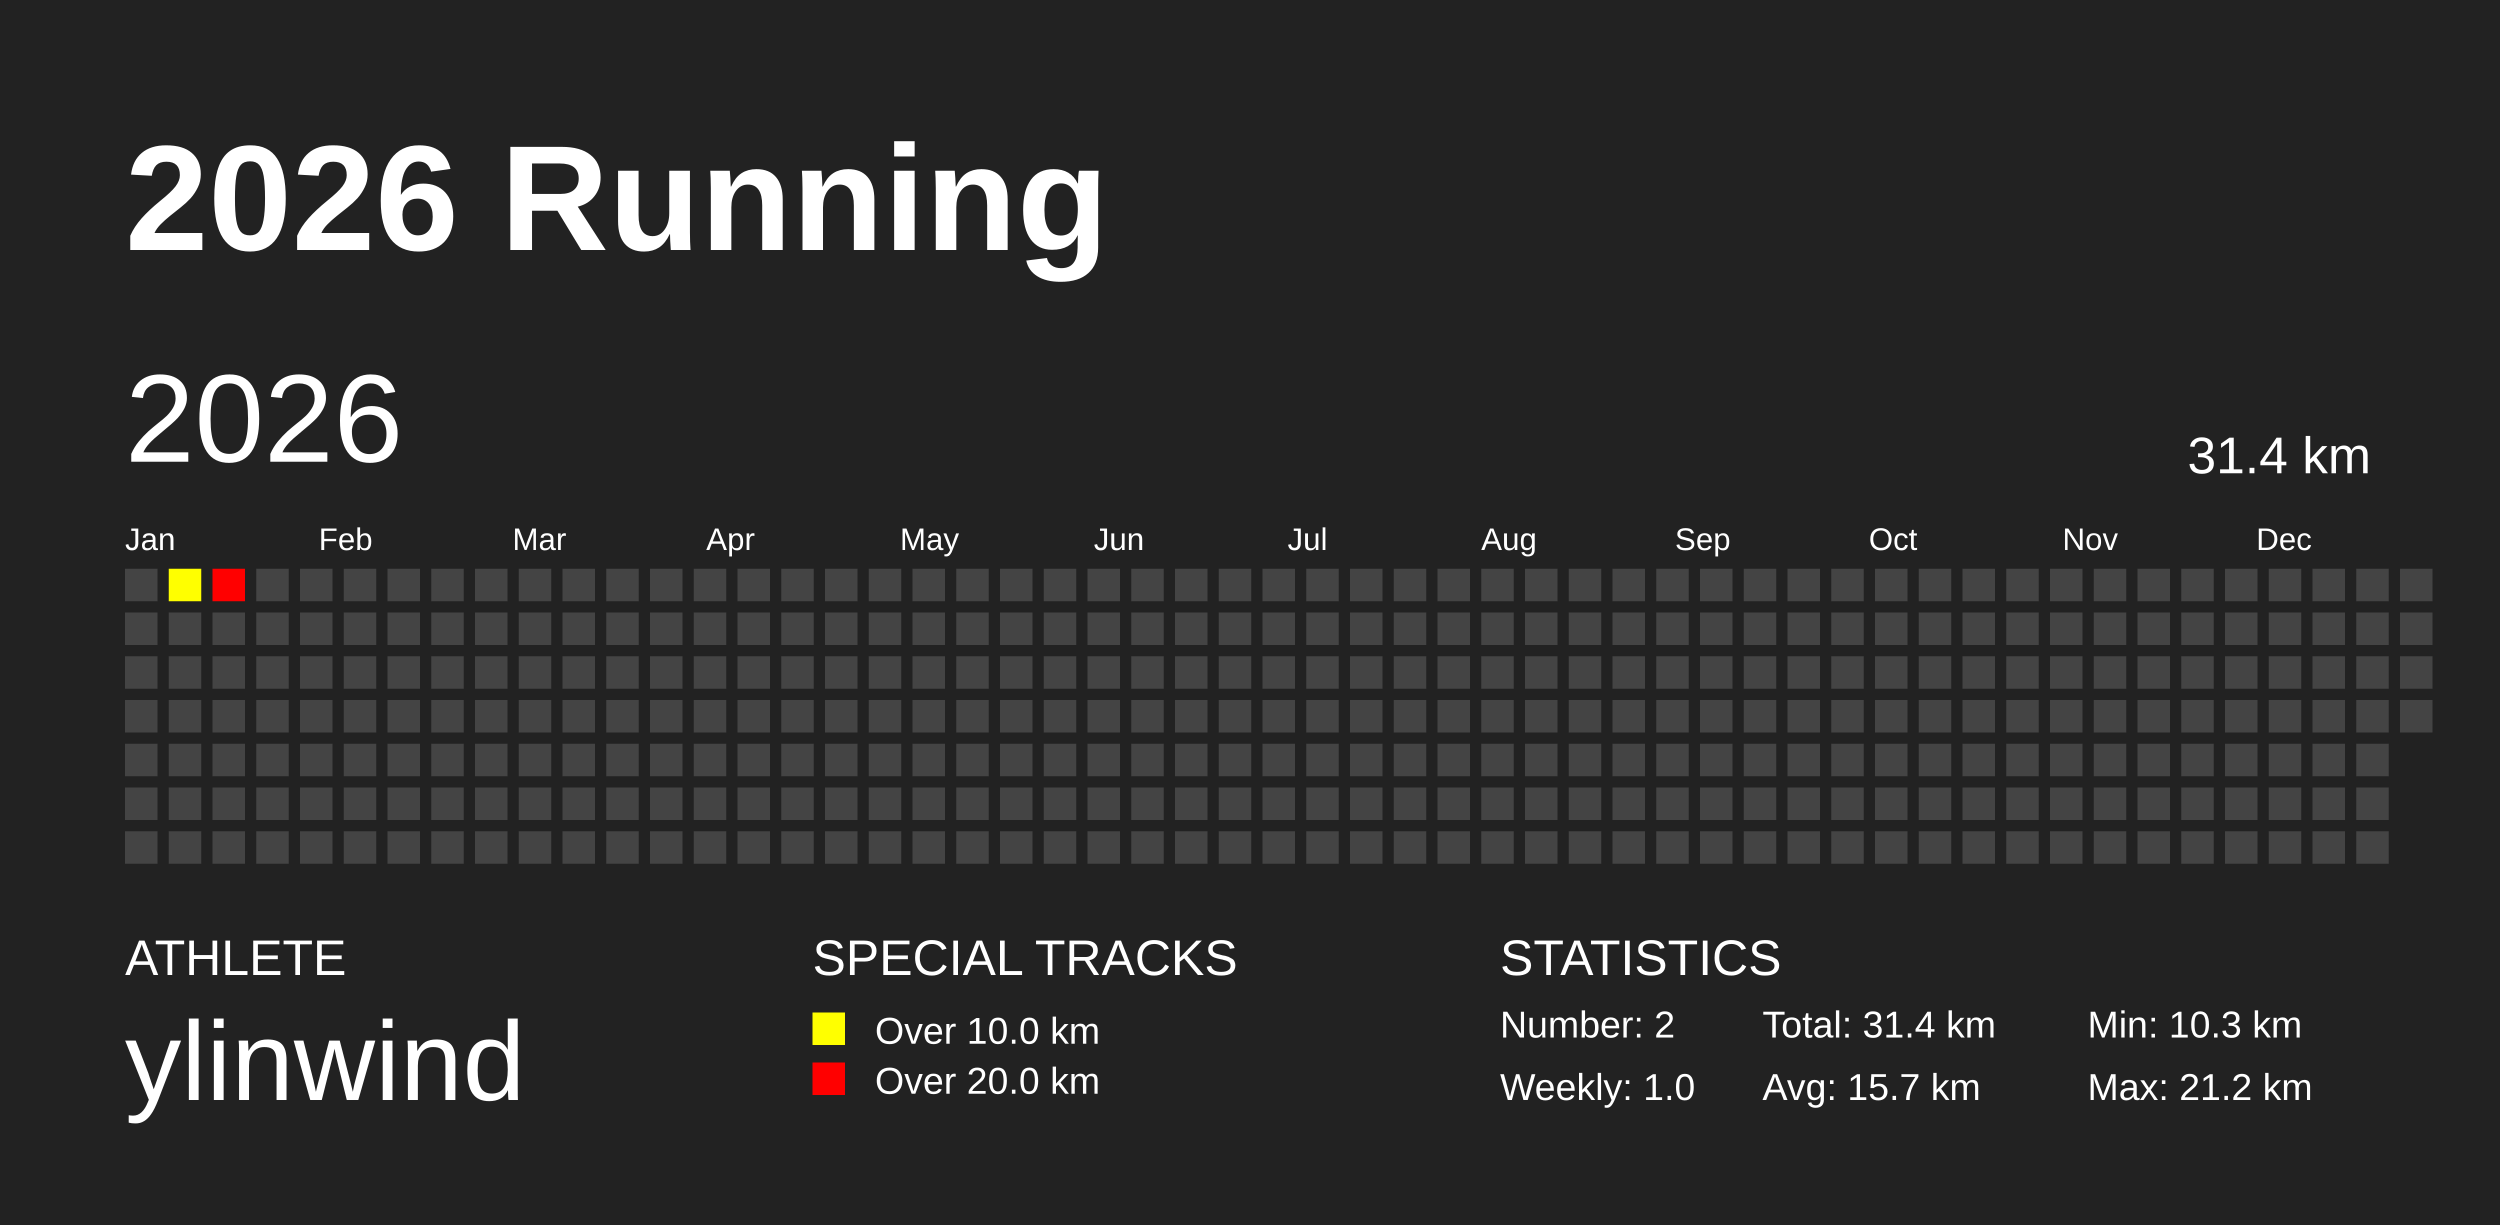
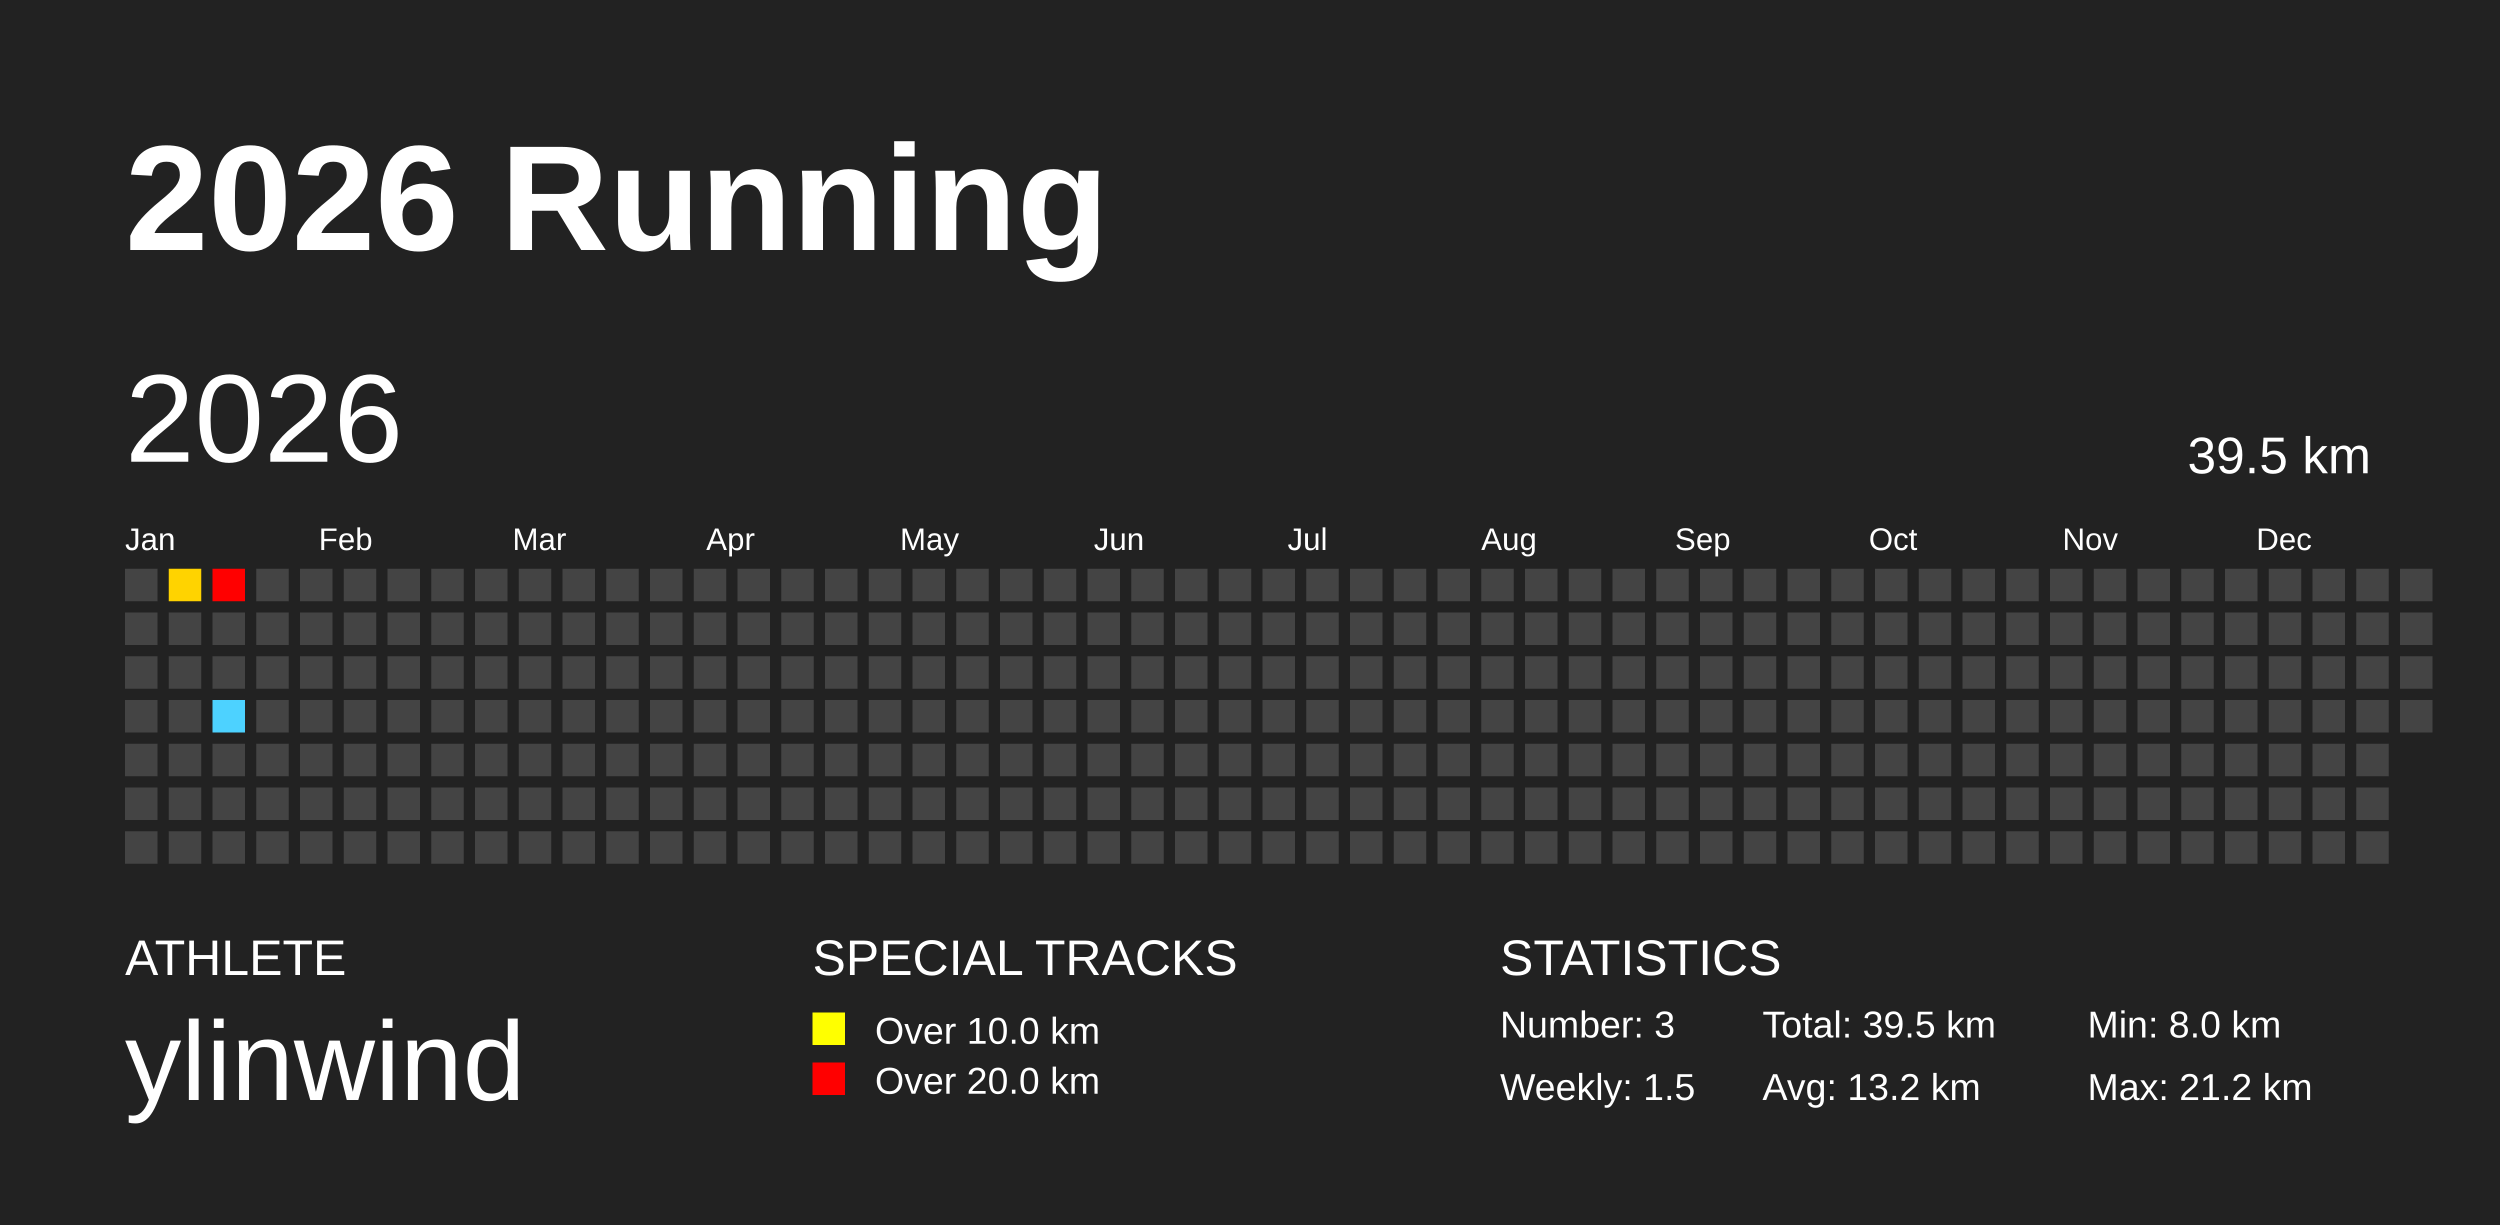
<svg xmlns="http://www.w3.org/2000/svg" baseProfile="full" height="98mm" version="1.1" viewBox="0,0,200,98" width="200mm">
  <defs />
  <rect fill="#222222" height="98" width="200" x="0" y="0" />
  <text fill="#FFFFFF" style="font-size:12px; font-family:Arial; font-weight:bold;" x="10" y="20">2026 Running</text>
  <text fill="#FFFFFF" style="font-size:4px; font-family:Arial" x="10" y="78">ATHLETE</text>
  <text fill="#FFFFFF" style="font-size:9px; font-family:Arial" x="10" y="88">ylinwind</text>
  <text fill="#FFFFFF" style="font-size:4px; font-family:Arial" x="65" y="78">SPECIAL TRACKS</text>
  <rect fill="yellow" height="2.6" width="2.6" x="65" y="81" />
  <text fill="#FFFFFF" style="font-size:3px; font-family:Arial" x="70" y="83.5">Over 10.0 km</text>
  <rect fill="red" height="2.6" width="2.6" x="65" y="85" />
  <text fill="#FFFFFF" style="font-size:3px; font-family:Arial" x="70" y="87.5">Over 20.0 km</text>
  <text fill="#FFFFFF" style="font-size:4px; font-family:Arial" x="120" y="78">STATISTICS</text>
-   <text fill="#FFFFFF" style="font-size:3px; font-family:Arial" x="120" y="83">Number: 2</text>
-   <text fill="#FFFFFF" style="font-size:3px; font-family:Arial" x="120" y="88">Weekly: 1.0</text>
-   <text fill="#FFFFFF" style="font-size:3px; font-family:Arial" x="141" y="83">Total: 31.4 km</text>
-   <text fill="#FFFFFF" style="font-size:3px; font-family:Arial" x="141" y="88">Avg: 15.7 km</text>
-   <text fill="#FFFFFF" style="font-size:3px; font-family:Arial" x="167" y="83">Min: 10.3 km</text>
+   <text fill="#FFFFFF" style="font-size:3px; font-family:Arial" x="120" y="83">Number: 3</text>
+   <text fill="#FFFFFF" style="font-size:3px; font-family:Arial" x="120" y="88">Weekly: 1.5</text>
+   <text fill="#FFFFFF" style="font-size:3px; font-family:Arial" x="141" y="83">Total: 39.5 km</text>
+   <text fill="#FFFFFF" style="font-size:3px; font-family:Arial" x="141" y="88">Avg: 13.2 km</text>
+   <text fill="#FFFFFF" style="font-size:3px; font-family:Arial" x="167" y="83">Min: 8.0 km</text>
  <text fill="#FFFFFF" style="font-size:3px; font-family:Arial" x="167" y="88">Max: 21.2 km</text>
  <text dominant-baseline="hanging" fill="#FFFFFF" style="font-size:10.0px; font-family:Arial;" x="10" y="30">2026</text>
-   <text dominant-baseline="hanging" fill="#FFFFFF" style="font-size:4.125px; font-family:Arial;" x="175" y="35">31.4 km</text>
+   <text dominant-baseline="hanging" fill="#FFFFFF" style="font-size:4.125px; font-family:Arial;" x="175" y="35">39.5 km</text>
  <text fill="#FFFFFF" style="font-size:2.5px; font-family:Arial" x="10.0" y="44">Jan</text>
  <text fill="#FFFFFF" style="font-size:2.5px; font-family:Arial" x="25.5" y="44">Feb</text>
  <text fill="#FFFFFF" style="font-size:2.5px; font-family:Arial" x="41.0" y="44">Mar</text>
  <text fill="#FFFFFF" style="font-size:2.5px; font-family:Arial" x="56.5" y="44">Apr</text>
  <text fill="#FFFFFF" style="font-size:2.5px; font-family:Arial" x="72.0" y="44">May</text>
  <text fill="#FFFFFF" style="font-size:2.5px; font-family:Arial" x="87.5" y="44">Jun</text>
  <text fill="#FFFFFF" style="font-size:2.5px; font-family:Arial" x="103.0" y="44">Jul</text>
  <text fill="#FFFFFF" style="font-size:2.5px; font-family:Arial" x="118.5" y="44">Aug</text>
  <text fill="#FFFFFF" style="font-size:2.5px; font-family:Arial" x="134.0" y="44">Sep</text>
  <text fill="#FFFFFF" style="font-size:2.5px; font-family:Arial" x="149.5" y="44">Oct</text>
  <text fill="#FFFFFF" style="font-size:2.5px; font-family:Arial" x="165.0" y="44">Nov</text>
  <text fill="#FFFFFF" style="font-size:2.5px; font-family:Arial" x="180.5" y="44">Dec</text>
  <rect fill="#444444" height="2.6" width="2.6" x="10.0" y="45.5" />
  <rect fill="#444444" height="2.6" width="2.6" x="10.0" y="49.0" />
  <rect fill="#444444" height="2.6" width="2.6" x="10.0" y="52.5" />
  <rect fill="#444444" height="2.6" width="2.6" x="10.0" y="56.0" />
  <rect fill="#444444" height="2.6" width="2.6" x="10.0" y="59.5" />
  <rect fill="#444444" height="2.6" width="2.6" x="10.0" y="63.0" />
  <rect fill="#444444" height="2.6" width="2.6" x="10.0" y="66.5" />
-   <rect fill="#ffff00" height="2.6" width="2.6" x="13.5" y="45.5" />
+   <rect fill="#ffd300" height="2.6" width="2.6" x="13.5" y="45.5" />
  <rect fill="#444444" height="2.6" width="2.6" x="13.5" y="49.0" />
  <rect fill="#444444" height="2.6" width="2.6" x="13.5" y="52.5" />
  <rect fill="#444444" height="2.6" width="2.6" x="13.5" y="56.0" />
  <rect fill="#444444" height="2.6" width="2.6" x="13.5" y="59.5" />
  <rect fill="#444444" height="2.6" width="2.6" x="13.5" y="63.0" />
  <rect fill="#444444" height="2.6" width="2.6" x="13.5" y="66.5" />
  <rect fill="red" height="2.6" width="2.6" x="17.0" y="45.5" />
  <rect fill="#444444" height="2.6" width="2.6" x="17.0" y="49.0" />
  <rect fill="#444444" height="2.6" width="2.6" x="17.0" y="52.5" />
-   <rect fill="#444444" height="2.6" width="2.6" x="17.0" y="56.0" />
+   <rect fill="#4dd2ff" height="2.6" width="2.6" x="17.0" y="56.0" />
  <rect fill="#444444" height="2.6" width="2.6" x="17.0" y="59.5" />
  <rect fill="#444444" height="2.6" width="2.6" x="17.0" y="63.0" />
  <rect fill="#444444" height="2.6" width="2.6" x="17.0" y="66.5" />
  <rect fill="#444444" height="2.6" width="2.6" x="20.5" y="45.5" />
  <rect fill="#444444" height="2.6" width="2.6" x="20.5" y="49.0" />
  <rect fill="#444444" height="2.6" width="2.6" x="20.5" y="52.5" />
  <rect fill="#444444" height="2.6" width="2.6" x="20.5" y="56.0" />
  <rect fill="#444444" height="2.6" width="2.6" x="20.5" y="59.5" />
  <rect fill="#444444" height="2.6" width="2.6" x="20.5" y="63.0" />
  <rect fill="#444444" height="2.6" width="2.6" x="20.5" y="66.5" />
  <rect fill="#444444" height="2.6" width="2.6" x="24.0" y="45.5" />
  <rect fill="#444444" height="2.6" width="2.6" x="24.0" y="49.0" />
  <rect fill="#444444" height="2.6" width="2.6" x="24.0" y="52.5" />
  <rect fill="#444444" height="2.6" width="2.6" x="24.0" y="56.0" />
  <rect fill="#444444" height="2.6" width="2.6" x="24.0" y="59.5" />
  <rect fill="#444444" height="2.6" width="2.6" x="24.0" y="63.0" />
  <rect fill="#444444" height="2.6" width="2.6" x="24.0" y="66.5" />
  <rect fill="#444444" height="2.6" width="2.6" x="27.5" y="45.5" />
  <rect fill="#444444" height="2.6" width="2.6" x="27.5" y="49.0" />
  <rect fill="#444444" height="2.6" width="2.6" x="27.5" y="52.5" />
  <rect fill="#444444" height="2.6" width="2.6" x="27.5" y="56.0" />
  <rect fill="#444444" height="2.6" width="2.6" x="27.5" y="59.5" />
  <rect fill="#444444" height="2.6" width="2.6" x="27.5" y="63.0" />
  <rect fill="#444444" height="2.6" width="2.6" x="27.5" y="66.5" />
  <rect fill="#444444" height="2.6" width="2.6" x="31.0" y="45.5" />
  <rect fill="#444444" height="2.6" width="2.6" x="31.0" y="49.0" />
  <rect fill="#444444" height="2.6" width="2.6" x="31.0" y="52.5" />
  <rect fill="#444444" height="2.6" width="2.6" x="31.0" y="56.0" />
  <rect fill="#444444" height="2.6" width="2.6" x="31.0" y="59.5" />
  <rect fill="#444444" height="2.6" width="2.6" x="31.0" y="63.0" />
  <rect fill="#444444" height="2.6" width="2.6" x="31.0" y="66.5" />
  <rect fill="#444444" height="2.6" width="2.6" x="34.5" y="45.5" />
  <rect fill="#444444" height="2.6" width="2.6" x="34.5" y="49.0" />
  <rect fill="#444444" height="2.6" width="2.6" x="34.5" y="52.5" />
  <rect fill="#444444" height="2.6" width="2.6" x="34.5" y="56.0" />
  <rect fill="#444444" height="2.6" width="2.6" x="34.5" y="59.5" />
  <rect fill="#444444" height="2.6" width="2.6" x="34.5" y="63.0" />
  <rect fill="#444444" height="2.6" width="2.6" x="34.5" y="66.5" />
  <rect fill="#444444" height="2.6" width="2.6" x="38.0" y="45.5" />
  <rect fill="#444444" height="2.6" width="2.6" x="38.0" y="49.0" />
  <rect fill="#444444" height="2.6" width="2.6" x="38.0" y="52.5" />
  <rect fill="#444444" height="2.6" width="2.6" x="38.0" y="56.0" />
  <rect fill="#444444" height="2.6" width="2.6" x="38.0" y="59.5" />
  <rect fill="#444444" height="2.6" width="2.6" x="38.0" y="63.0" />
  <rect fill="#444444" height="2.6" width="2.6" x="38.0" y="66.5" />
  <rect fill="#444444" height="2.6" width="2.6" x="41.5" y="45.5" />
  <rect fill="#444444" height="2.6" width="2.6" x="41.5" y="49.0" />
  <rect fill="#444444" height="2.6" width="2.6" x="41.5" y="52.5" />
  <rect fill="#444444" height="2.6" width="2.6" x="41.5" y="56.0" />
  <rect fill="#444444" height="2.6" width="2.6" x="41.5" y="59.5" />
  <rect fill="#444444" height="2.6" width="2.6" x="41.5" y="63.0" />
  <rect fill="#444444" height="2.6" width="2.6" x="41.5" y="66.5" />
  <rect fill="#444444" height="2.6" width="2.6" x="45.0" y="45.5" />
  <rect fill="#444444" height="2.6" width="2.6" x="45.0" y="49.0" />
  <rect fill="#444444" height="2.6" width="2.6" x="45.0" y="52.5" />
  <rect fill="#444444" height="2.6" width="2.6" x="45.0" y="56.0" />
  <rect fill="#444444" height="2.6" width="2.6" x="45.0" y="59.5" />
  <rect fill="#444444" height="2.6" width="2.6" x="45.0" y="63.0" />
  <rect fill="#444444" height="2.6" width="2.6" x="45.0" y="66.5" />
  <rect fill="#444444" height="2.6" width="2.6" x="48.5" y="45.5" />
  <rect fill="#444444" height="2.6" width="2.6" x="48.5" y="49.0" />
  <rect fill="#444444" height="2.6" width="2.6" x="48.5" y="52.5" />
  <rect fill="#444444" height="2.6" width="2.6" x="48.5" y="56.0" />
  <rect fill="#444444" height="2.6" width="2.6" x="48.5" y="59.5" />
  <rect fill="#444444" height="2.6" width="2.6" x="48.5" y="63.0" />
  <rect fill="#444444" height="2.6" width="2.6" x="48.5" y="66.5" />
  <rect fill="#444444" height="2.6" width="2.6" x="52.0" y="45.5" />
  <rect fill="#444444" height="2.6" width="2.6" x="52.0" y="49.0" />
  <rect fill="#444444" height="2.6" width="2.6" x="52.0" y="52.5" />
  <rect fill="#444444" height="2.6" width="2.6" x="52.0" y="56.0" />
  <rect fill="#444444" height="2.6" width="2.6" x="52.0" y="59.5" />
  <rect fill="#444444" height="2.6" width="2.6" x="52.0" y="63.0" />
  <rect fill="#444444" height="2.6" width="2.6" x="52.0" y="66.5" />
  <rect fill="#444444" height="2.6" width="2.6" x="55.5" y="45.5" />
  <rect fill="#444444" height="2.6" width="2.6" x="55.5" y="49.0" />
  <rect fill="#444444" height="2.6" width="2.6" x="55.5" y="52.5" />
  <rect fill="#444444" height="2.6" width="2.6" x="55.5" y="56.0" />
  <rect fill="#444444" height="2.6" width="2.6" x="55.5" y="59.5" />
  <rect fill="#444444" height="2.6" width="2.6" x="55.5" y="63.0" />
  <rect fill="#444444" height="2.6" width="2.6" x="55.5" y="66.5" />
  <rect fill="#444444" height="2.6" width="2.6" x="59.0" y="45.5" />
  <rect fill="#444444" height="2.6" width="2.6" x="59.0" y="49.0" />
  <rect fill="#444444" height="2.6" width="2.6" x="59.0" y="52.5" />
  <rect fill="#444444" height="2.6" width="2.6" x="59.0" y="56.0" />
  <rect fill="#444444" height="2.6" width="2.6" x="59.0" y="59.5" />
  <rect fill="#444444" height="2.6" width="2.6" x="59.0" y="63.0" />
  <rect fill="#444444" height="2.6" width="2.6" x="59.0" y="66.5" />
  <rect fill="#444444" height="2.6" width="2.6" x="62.5" y="45.5" />
  <rect fill="#444444" height="2.6" width="2.6" x="62.5" y="49.0" />
  <rect fill="#444444" height="2.6" width="2.6" x="62.5" y="52.5" />
  <rect fill="#444444" height="2.6" width="2.6" x="62.5" y="56.0" />
  <rect fill="#444444" height="2.6" width="2.6" x="62.5" y="59.5" />
  <rect fill="#444444" height="2.6" width="2.6" x="62.5" y="63.0" />
  <rect fill="#444444" height="2.6" width="2.6" x="62.5" y="66.5" />
  <rect fill="#444444" height="2.6" width="2.6" x="66.0" y="45.5" />
  <rect fill="#444444" height="2.6" width="2.6" x="66.0" y="49.0" />
  <rect fill="#444444" height="2.6" width="2.6" x="66.0" y="52.5" />
  <rect fill="#444444" height="2.6" width="2.6" x="66.0" y="56.0" />
  <rect fill="#444444" height="2.6" width="2.6" x="66.0" y="59.5" />
  <rect fill="#444444" height="2.6" width="2.6" x="66.0" y="63.0" />
  <rect fill="#444444" height="2.6" width="2.6" x="66.0" y="66.5" />
  <rect fill="#444444" height="2.6" width="2.6" x="69.5" y="45.5" />
  <rect fill="#444444" height="2.6" width="2.6" x="69.5" y="49.0" />
  <rect fill="#444444" height="2.6" width="2.6" x="69.5" y="52.5" />
  <rect fill="#444444" height="2.6" width="2.6" x="69.5" y="56.0" />
  <rect fill="#444444" height="2.6" width="2.6" x="69.5" y="59.5" />
  <rect fill="#444444" height="2.6" width="2.6" x="69.5" y="63.0" />
  <rect fill="#444444" height="2.6" width="2.6" x="69.5" y="66.5" />
  <rect fill="#444444" height="2.6" width="2.6" x="73.0" y="45.5" />
  <rect fill="#444444" height="2.6" width="2.6" x="73.0" y="49.0" />
  <rect fill="#444444" height="2.6" width="2.6" x="73.0" y="52.5" />
  <rect fill="#444444" height="2.6" width="2.6" x="73.0" y="56.0" />
  <rect fill="#444444" height="2.6" width="2.6" x="73.0" y="59.5" />
  <rect fill="#444444" height="2.6" width="2.6" x="73.0" y="63.0" />
  <rect fill="#444444" height="2.6" width="2.6" x="73.0" y="66.5" />
  <rect fill="#444444" height="2.6" width="2.6" x="76.5" y="45.5" />
  <rect fill="#444444" height="2.6" width="2.6" x="76.5" y="49.0" />
  <rect fill="#444444" height="2.6" width="2.6" x="76.5" y="52.5" />
  <rect fill="#444444" height="2.6" width="2.6" x="76.5" y="56.0" />
  <rect fill="#444444" height="2.6" width="2.6" x="76.5" y="59.5" />
  <rect fill="#444444" height="2.6" width="2.6" x="76.5" y="63.0" />
  <rect fill="#444444" height="2.6" width="2.6" x="76.5" y="66.5" />
  <rect fill="#444444" height="2.6" width="2.6" x="80.0" y="45.5" />
  <rect fill="#444444" height="2.6" width="2.6" x="80.0" y="49.0" />
  <rect fill="#444444" height="2.6" width="2.6" x="80.0" y="52.5" />
  <rect fill="#444444" height="2.6" width="2.6" x="80.0" y="56.0" />
  <rect fill="#444444" height="2.6" width="2.6" x="80.0" y="59.5" />
  <rect fill="#444444" height="2.6" width="2.6" x="80.0" y="63.0" />
  <rect fill="#444444" height="2.6" width="2.6" x="80.0" y="66.5" />
  <rect fill="#444444" height="2.6" width="2.6" x="83.5" y="45.5" />
  <rect fill="#444444" height="2.6" width="2.6" x="83.5" y="49.0" />
  <rect fill="#444444" height="2.6" width="2.6" x="83.5" y="52.5" />
  <rect fill="#444444" height="2.6" width="2.6" x="83.5" y="56.0" />
  <rect fill="#444444" height="2.6" width="2.6" x="83.5" y="59.5" />
  <rect fill="#444444" height="2.6" width="2.6" x="83.5" y="63.0" />
  <rect fill="#444444" height="2.6" width="2.6" x="83.5" y="66.5" />
  <rect fill="#444444" height="2.6" width="2.6" x="87.0" y="45.5" />
  <rect fill="#444444" height="2.6" width="2.6" x="87.0" y="49.0" />
  <rect fill="#444444" height="2.6" width="2.6" x="87.0" y="52.5" />
  <rect fill="#444444" height="2.6" width="2.6" x="87.0" y="56.0" />
  <rect fill="#444444" height="2.6" width="2.6" x="87.0" y="59.5" />
  <rect fill="#444444" height="2.6" width="2.6" x="87.0" y="63.0" />
  <rect fill="#444444" height="2.6" width="2.6" x="87.0" y="66.5" />
  <rect fill="#444444" height="2.6" width="2.6" x="90.5" y="45.5" />
  <rect fill="#444444" height="2.6" width="2.6" x="90.5" y="49.0" />
  <rect fill="#444444" height="2.6" width="2.6" x="90.5" y="52.5" />
  <rect fill="#444444" height="2.6" width="2.6" x="90.5" y="56.0" />
  <rect fill="#444444" height="2.6" width="2.6" x="90.5" y="59.5" />
  <rect fill="#444444" height="2.6" width="2.6" x="90.5" y="63.0" />
  <rect fill="#444444" height="2.6" width="2.6" x="90.5" y="66.5" />
  <rect fill="#444444" height="2.6" width="2.6" x="94.0" y="45.5" />
  <rect fill="#444444" height="2.6" width="2.6" x="94.0" y="49.0" />
  <rect fill="#444444" height="2.6" width="2.6" x="94.0" y="52.5" />
  <rect fill="#444444" height="2.6" width="2.6" x="94.0" y="56.0" />
  <rect fill="#444444" height="2.6" width="2.6" x="94.0" y="59.5" />
  <rect fill="#444444" height="2.6" width="2.6" x="94.0" y="63.0" />
  <rect fill="#444444" height="2.6" width="2.6" x="94.0" y="66.5" />
  <rect fill="#444444" height="2.6" width="2.6" x="97.5" y="45.5" />
  <rect fill="#444444" height="2.6" width="2.6" x="97.5" y="49.0" />
  <rect fill="#444444" height="2.6" width="2.6" x="97.5" y="52.5" />
  <rect fill="#444444" height="2.6" width="2.6" x="97.5" y="56.0" />
  <rect fill="#444444" height="2.6" width="2.6" x="97.5" y="59.5" />
  <rect fill="#444444" height="2.6" width="2.6" x="97.5" y="63.0" />
  <rect fill="#444444" height="2.6" width="2.6" x="97.5" y="66.5" />
  <rect fill="#444444" height="2.6" width="2.6" x="101.0" y="45.5" />
  <rect fill="#444444" height="2.6" width="2.6" x="101.0" y="49.0" />
  <rect fill="#444444" height="2.6" width="2.6" x="101.0" y="52.5" />
  <rect fill="#444444" height="2.6" width="2.6" x="101.0" y="56.0" />
  <rect fill="#444444" height="2.6" width="2.6" x="101.0" y="59.5" />
  <rect fill="#444444" height="2.6" width="2.6" x="101.0" y="63.0" />
  <rect fill="#444444" height="2.6" width="2.6" x="101.0" y="66.5" />
  <rect fill="#444444" height="2.6" width="2.6" x="104.5" y="45.5" />
  <rect fill="#444444" height="2.6" width="2.6" x="104.5" y="49.0" />
  <rect fill="#444444" height="2.6" width="2.6" x="104.5" y="52.5" />
  <rect fill="#444444" height="2.6" width="2.6" x="104.5" y="56.0" />
  <rect fill="#444444" height="2.6" width="2.6" x="104.5" y="59.5" />
  <rect fill="#444444" height="2.6" width="2.6" x="104.5" y="63.0" />
  <rect fill="#444444" height="2.6" width="2.6" x="104.5" y="66.5" />
  <rect fill="#444444" height="2.6" width="2.6" x="108.0" y="45.5" />
  <rect fill="#444444" height="2.6" width="2.6" x="108.0" y="49.0" />
  <rect fill="#444444" height="2.6" width="2.6" x="108.0" y="52.5" />
  <rect fill="#444444" height="2.6" width="2.6" x="108.0" y="56.0" />
  <rect fill="#444444" height="2.6" width="2.6" x="108.0" y="59.5" />
  <rect fill="#444444" height="2.6" width="2.6" x="108.0" y="63.0" />
  <rect fill="#444444" height="2.6" width="2.6" x="108.0" y="66.5" />
  <rect fill="#444444" height="2.6" width="2.6" x="111.5" y="45.5" />
  <rect fill="#444444" height="2.6" width="2.6" x="111.5" y="49.0" />
  <rect fill="#444444" height="2.6" width="2.6" x="111.5" y="52.5" />
  <rect fill="#444444" height="2.6" width="2.6" x="111.5" y="56.0" />
  <rect fill="#444444" height="2.6" width="2.6" x="111.5" y="59.5" />
  <rect fill="#444444" height="2.6" width="2.6" x="111.5" y="63.0" />
  <rect fill="#444444" height="2.6" width="2.6" x="111.5" y="66.5" />
  <rect fill="#444444" height="2.6" width="2.6" x="115.0" y="45.5" />
  <rect fill="#444444" height="2.6" width="2.6" x="115.0" y="49.0" />
  <rect fill="#444444" height="2.6" width="2.6" x="115.0" y="52.5" />
  <rect fill="#444444" height="2.6" width="2.6" x="115.0" y="56.0" />
  <rect fill="#444444" height="2.6" width="2.6" x="115.0" y="59.5" />
  <rect fill="#444444" height="2.6" width="2.6" x="115.0" y="63.0" />
  <rect fill="#444444" height="2.6" width="2.6" x="115.0" y="66.5" />
  <rect fill="#444444" height="2.6" width="2.6" x="118.5" y="45.5" />
  <rect fill="#444444" height="2.6" width="2.6" x="118.5" y="49.0" />
  <rect fill="#444444" height="2.6" width="2.6" x="118.5" y="52.5" />
  <rect fill="#444444" height="2.6" width="2.6" x="118.5" y="56.0" />
  <rect fill="#444444" height="2.6" width="2.6" x="118.5" y="59.5" />
  <rect fill="#444444" height="2.6" width="2.6" x="118.5" y="63.0" />
  <rect fill="#444444" height="2.6" width="2.6" x="118.5" y="66.5" />
  <rect fill="#444444" height="2.6" width="2.6" x="122.0" y="45.5" />
  <rect fill="#444444" height="2.6" width="2.6" x="122.0" y="49.0" />
  <rect fill="#444444" height="2.6" width="2.6" x="122.0" y="52.5" />
  <rect fill="#444444" height="2.6" width="2.6" x="122.0" y="56.0" />
  <rect fill="#444444" height="2.6" width="2.6" x="122.0" y="59.5" />
  <rect fill="#444444" height="2.6" width="2.6" x="122.0" y="63.0" />
  <rect fill="#444444" height="2.6" width="2.6" x="122.0" y="66.5" />
  <rect fill="#444444" height="2.6" width="2.6" x="125.5" y="45.5" />
  <rect fill="#444444" height="2.6" width="2.6" x="125.5" y="49.0" />
  <rect fill="#444444" height="2.6" width="2.6" x="125.5" y="52.5" />
  <rect fill="#444444" height="2.6" width="2.6" x="125.5" y="56.0" />
  <rect fill="#444444" height="2.6" width="2.6" x="125.5" y="59.5" />
  <rect fill="#444444" height="2.6" width="2.6" x="125.5" y="63.0" />
  <rect fill="#444444" height="2.6" width="2.6" x="125.5" y="66.5" />
  <rect fill="#444444" height="2.6" width="2.6" x="129.0" y="45.5" />
  <rect fill="#444444" height="2.6" width="2.6" x="129.0" y="49.0" />
  <rect fill="#444444" height="2.6" width="2.6" x="129.0" y="52.5" />
  <rect fill="#444444" height="2.6" width="2.6" x="129.0" y="56.0" />
  <rect fill="#444444" height="2.6" width="2.6" x="129.0" y="59.5" />
  <rect fill="#444444" height="2.6" width="2.6" x="129.0" y="63.0" />
  <rect fill="#444444" height="2.6" width="2.6" x="129.0" y="66.5" />
  <rect fill="#444444" height="2.6" width="2.6" x="132.5" y="45.5" />
  <rect fill="#444444" height="2.6" width="2.6" x="132.5" y="49.0" />
  <rect fill="#444444" height="2.6" width="2.6" x="132.5" y="52.5" />
  <rect fill="#444444" height="2.6" width="2.6" x="132.5" y="56.0" />
  <rect fill="#444444" height="2.6" width="2.6" x="132.5" y="59.5" />
  <rect fill="#444444" height="2.6" width="2.6" x="132.5" y="63.0" />
  <rect fill="#444444" height="2.6" width="2.6" x="132.5" y="66.5" />
  <rect fill="#444444" height="2.6" width="2.6" x="136.0" y="45.5" />
  <rect fill="#444444" height="2.6" width="2.6" x="136.0" y="49.0" />
  <rect fill="#444444" height="2.6" width="2.6" x="136.0" y="52.5" />
  <rect fill="#444444" height="2.6" width="2.6" x="136.0" y="56.0" />
  <rect fill="#444444" height="2.6" width="2.6" x="136.0" y="59.5" />
  <rect fill="#444444" height="2.6" width="2.6" x="136.0" y="63.0" />
  <rect fill="#444444" height="2.6" width="2.6" x="136.0" y="66.5" />
  <rect fill="#444444" height="2.6" width="2.6" x="139.5" y="45.5" />
  <rect fill="#444444" height="2.6" width="2.6" x="139.5" y="49.0" />
  <rect fill="#444444" height="2.6" width="2.6" x="139.5" y="52.5" />
  <rect fill="#444444" height="2.6" width="2.6" x="139.5" y="56.0" />
  <rect fill="#444444" height="2.6" width="2.6" x="139.5" y="59.5" />
  <rect fill="#444444" height="2.6" width="2.6" x="139.5" y="63.0" />
  <rect fill="#444444" height="2.6" width="2.6" x="139.5" y="66.5" />
  <rect fill="#444444" height="2.6" width="2.6" x="143.0" y="45.5" />
  <rect fill="#444444" height="2.6" width="2.6" x="143.0" y="49.0" />
  <rect fill="#444444" height="2.6" width="2.6" x="143.0" y="52.5" />
  <rect fill="#444444" height="2.6" width="2.6" x="143.0" y="56.0" />
  <rect fill="#444444" height="2.6" width="2.6" x="143.0" y="59.5" />
  <rect fill="#444444" height="2.6" width="2.6" x="143.0" y="63.0" />
  <rect fill="#444444" height="2.6" width="2.6" x="143.0" y="66.5" />
  <rect fill="#444444" height="2.6" width="2.6" x="146.5" y="45.5" />
  <rect fill="#444444" height="2.6" width="2.6" x="146.5" y="49.0" />
  <rect fill="#444444" height="2.6" width="2.6" x="146.5" y="52.5" />
  <rect fill="#444444" height="2.6" width="2.6" x="146.5" y="56.0" />
  <rect fill="#444444" height="2.6" width="2.6" x="146.5" y="59.5" />
  <rect fill="#444444" height="2.6" width="2.6" x="146.5" y="63.0" />
  <rect fill="#444444" height="2.6" width="2.6" x="146.5" y="66.5" />
  <rect fill="#444444" height="2.6" width="2.6" x="150.0" y="45.5" />
  <rect fill="#444444" height="2.6" width="2.6" x="150.0" y="49.0" />
  <rect fill="#444444" height="2.6" width="2.6" x="150.0" y="52.5" />
  <rect fill="#444444" height="2.6" width="2.6" x="150.0" y="56.0" />
  <rect fill="#444444" height="2.6" width="2.6" x="150.0" y="59.5" />
  <rect fill="#444444" height="2.6" width="2.6" x="150.0" y="63.0" />
  <rect fill="#444444" height="2.6" width="2.6" x="150.0" y="66.5" />
  <rect fill="#444444" height="2.6" width="2.6" x="153.5" y="45.5" />
  <rect fill="#444444" height="2.6" width="2.6" x="153.5" y="49.0" />
  <rect fill="#444444" height="2.6" width="2.6" x="153.5" y="52.5" />
  <rect fill="#444444" height="2.6" width="2.6" x="153.5" y="56.0" />
  <rect fill="#444444" height="2.6" width="2.6" x="153.5" y="59.5" />
  <rect fill="#444444" height="2.6" width="2.6" x="153.5" y="63.0" />
  <rect fill="#444444" height="2.6" width="2.6" x="153.5" y="66.5" />
  <rect fill="#444444" height="2.6" width="2.6" x="157.0" y="45.5" />
  <rect fill="#444444" height="2.6" width="2.6" x="157.0" y="49.0" />
  <rect fill="#444444" height="2.6" width="2.6" x="157.0" y="52.5" />
  <rect fill="#444444" height="2.6" width="2.6" x="157.0" y="56.0" />
  <rect fill="#444444" height="2.6" width="2.6" x="157.0" y="59.5" />
  <rect fill="#444444" height="2.6" width="2.6" x="157.0" y="63.0" />
  <rect fill="#444444" height="2.6" width="2.6" x="157.0" y="66.5" />
  <rect fill="#444444" height="2.6" width="2.6" x="160.5" y="45.5" />
  <rect fill="#444444" height="2.6" width="2.6" x="160.5" y="49.0" />
  <rect fill="#444444" height="2.6" width="2.6" x="160.5" y="52.5" />
  <rect fill="#444444" height="2.6" width="2.6" x="160.5" y="56.0" />
  <rect fill="#444444" height="2.6" width="2.6" x="160.5" y="59.5" />
  <rect fill="#444444" height="2.6" width="2.6" x="160.5" y="63.0" />
  <rect fill="#444444" height="2.6" width="2.6" x="160.5" y="66.5" />
  <rect fill="#444444" height="2.6" width="2.6" x="164.0" y="45.5" />
  <rect fill="#444444" height="2.6" width="2.6" x="164.0" y="49.0" />
  <rect fill="#444444" height="2.6" width="2.6" x="164.0" y="52.5" />
  <rect fill="#444444" height="2.6" width="2.6" x="164.0" y="56.0" />
  <rect fill="#444444" height="2.6" width="2.6" x="164.0" y="59.5" />
  <rect fill="#444444" height="2.6" width="2.6" x="164.0" y="63.0" />
  <rect fill="#444444" height="2.6" width="2.6" x="164.0" y="66.5" />
  <rect fill="#444444" height="2.6" width="2.6" x="167.5" y="45.5" />
  <rect fill="#444444" height="2.6" width="2.6" x="167.5" y="49.0" />
  <rect fill="#444444" height="2.6" width="2.6" x="167.5" y="52.5" />
  <rect fill="#444444" height="2.6" width="2.6" x="167.5" y="56.0" />
  <rect fill="#444444" height="2.6" width="2.6" x="167.5" y="59.5" />
  <rect fill="#444444" height="2.6" width="2.6" x="167.5" y="63.0" />
  <rect fill="#444444" height="2.6" width="2.6" x="167.5" y="66.5" />
  <rect fill="#444444" height="2.6" width="2.6" x="171.0" y="45.5" />
  <rect fill="#444444" height="2.6" width="2.6" x="171.0" y="49.0" />
  <rect fill="#444444" height="2.6" width="2.6" x="171.0" y="52.5" />
  <rect fill="#444444" height="2.6" width="2.6" x="171.0" y="56.0" />
  <rect fill="#444444" height="2.6" width="2.6" x="171.0" y="59.5" />
  <rect fill="#444444" height="2.6" width="2.6" x="171.0" y="63.0" />
  <rect fill="#444444" height="2.6" width="2.6" x="171.0" y="66.5" />
  <rect fill="#444444" height="2.6" width="2.6" x="174.5" y="45.5" />
  <rect fill="#444444" height="2.6" width="2.6" x="174.5" y="49.0" />
  <rect fill="#444444" height="2.6" width="2.6" x="174.5" y="52.5" />
  <rect fill="#444444" height="2.6" width="2.6" x="174.5" y="56.0" />
  <rect fill="#444444" height="2.6" width="2.6" x="174.5" y="59.5" />
  <rect fill="#444444" height="2.6" width="2.6" x="174.5" y="63.0" />
  <rect fill="#444444" height="2.6" width="2.6" x="174.5" y="66.5" />
  <rect fill="#444444" height="2.6" width="2.6" x="178.0" y="45.5" />
  <rect fill="#444444" height="2.6" width="2.6" x="178.0" y="49.0" />
  <rect fill="#444444" height="2.6" width="2.6" x="178.0" y="52.5" />
  <rect fill="#444444" height="2.6" width="2.6" x="178.0" y="56.0" />
  <rect fill="#444444" height="2.6" width="2.6" x="178.0" y="59.5" />
  <rect fill="#444444" height="2.6" width="2.6" x="178.0" y="63.0" />
  <rect fill="#444444" height="2.6" width="2.6" x="178.0" y="66.5" />
  <rect fill="#444444" height="2.6" width="2.6" x="181.5" y="45.5" />
  <rect fill="#444444" height="2.6" width="2.6" x="181.5" y="49.0" />
  <rect fill="#444444" height="2.6" width="2.6" x="181.5" y="52.5" />
  <rect fill="#444444" height="2.6" width="2.6" x="181.5" y="56.0" />
  <rect fill="#444444" height="2.6" width="2.6" x="181.5" y="59.5" />
  <rect fill="#444444" height="2.6" width="2.6" x="181.5" y="63.0" />
  <rect fill="#444444" height="2.6" width="2.6" x="181.5" y="66.5" />
  <rect fill="#444444" height="2.6" width="2.6" x="185.0" y="45.5" />
  <rect fill="#444444" height="2.6" width="2.6" x="185.0" y="49.0" />
  <rect fill="#444444" height="2.6" width="2.6" x="185.0" y="52.5" />
  <rect fill="#444444" height="2.6" width="2.6" x="185.0" y="56.0" />
  <rect fill="#444444" height="2.6" width="2.6" x="185.0" y="59.5" />
  <rect fill="#444444" height="2.6" width="2.6" x="185.0" y="63.0" />
  <rect fill="#444444" height="2.6" width="2.6" x="185.0" y="66.5" />
  <rect fill="#444444" height="2.6" width="2.6" x="188.5" y="45.5" />
  <rect fill="#444444" height="2.6" width="2.6" x="188.5" y="49.0" />
  <rect fill="#444444" height="2.6" width="2.6" x="188.5" y="52.5" />
  <rect fill="#444444" height="2.6" width="2.6" x="188.5" y="56.0" />
  <rect fill="#444444" height="2.6" width="2.6" x="188.5" y="59.5" />
  <rect fill="#444444" height="2.6" width="2.6" x="188.5" y="63.0" />
  <rect fill="#444444" height="2.6" width="2.6" x="188.5" y="66.5" />
  <rect fill="#444444" height="2.6" width="2.6" x="192.0" y="45.5" />
  <rect fill="#444444" height="2.6" width="2.6" x="192.0" y="49.0" />
  <rect fill="#444444" height="2.6" width="2.6" x="192.0" y="52.5" />
  <rect fill="#444444" height="2.6" width="2.6" x="192.0" y="56.0" />
</svg>
